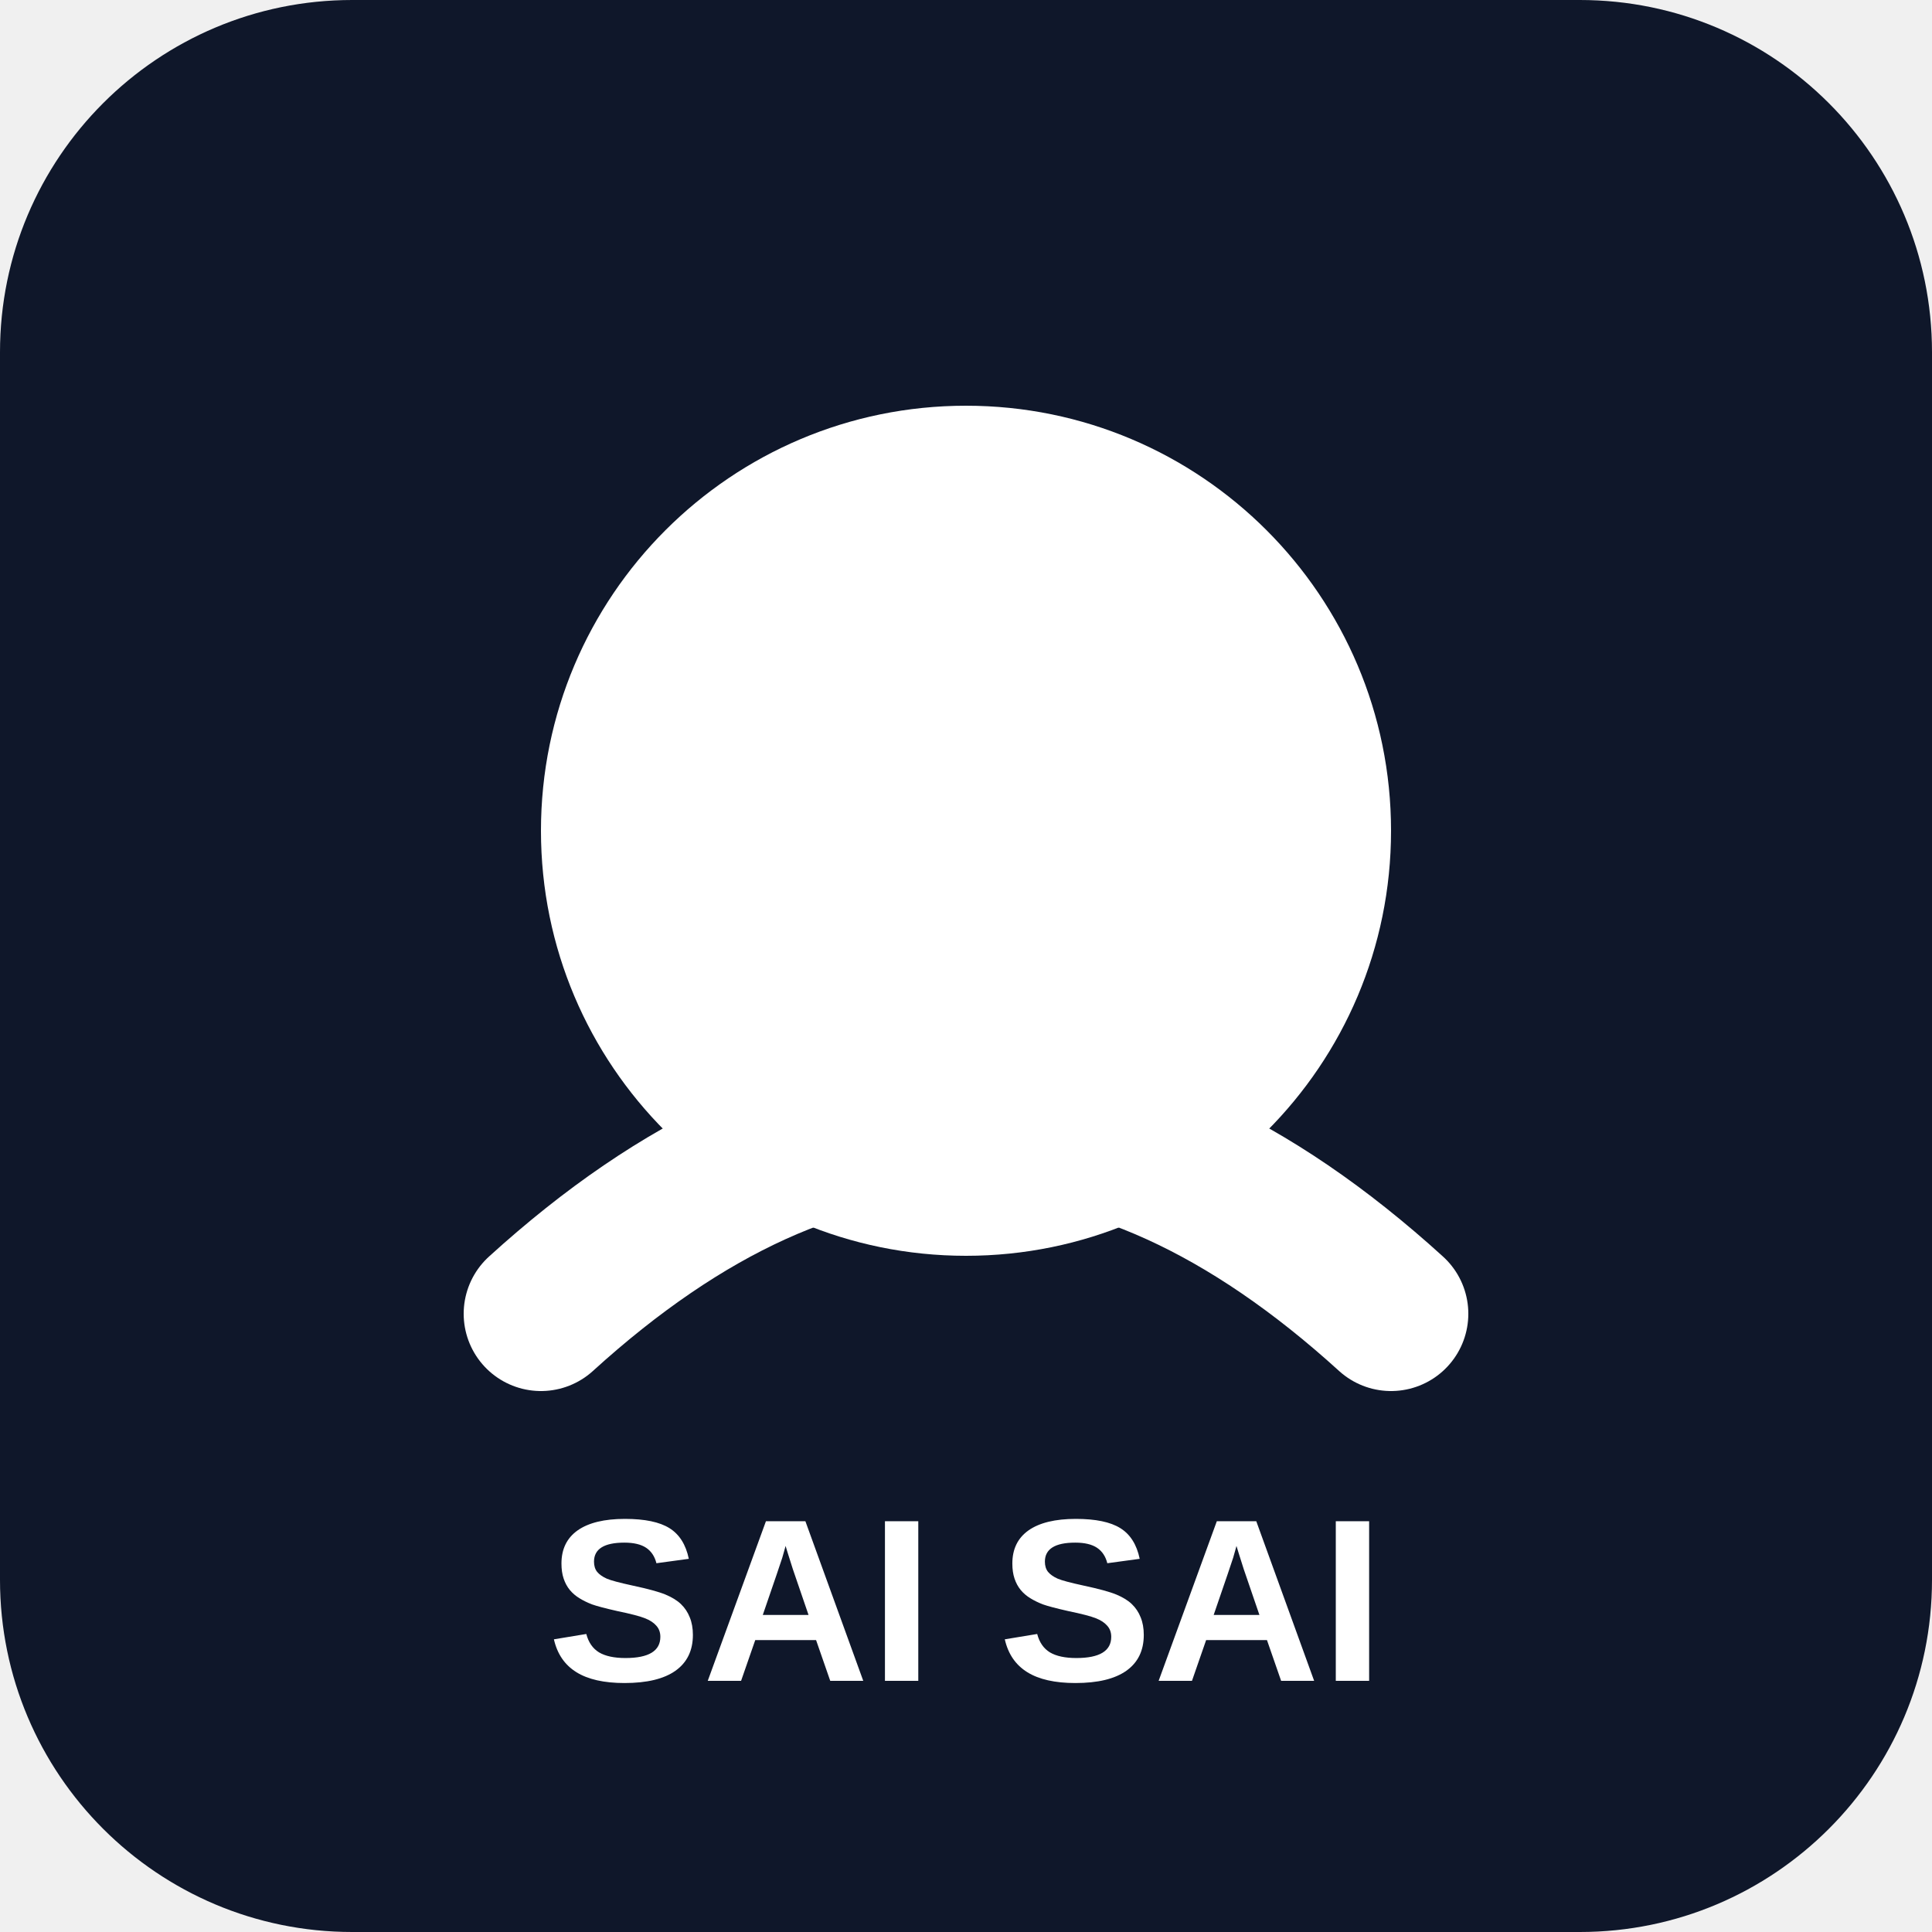
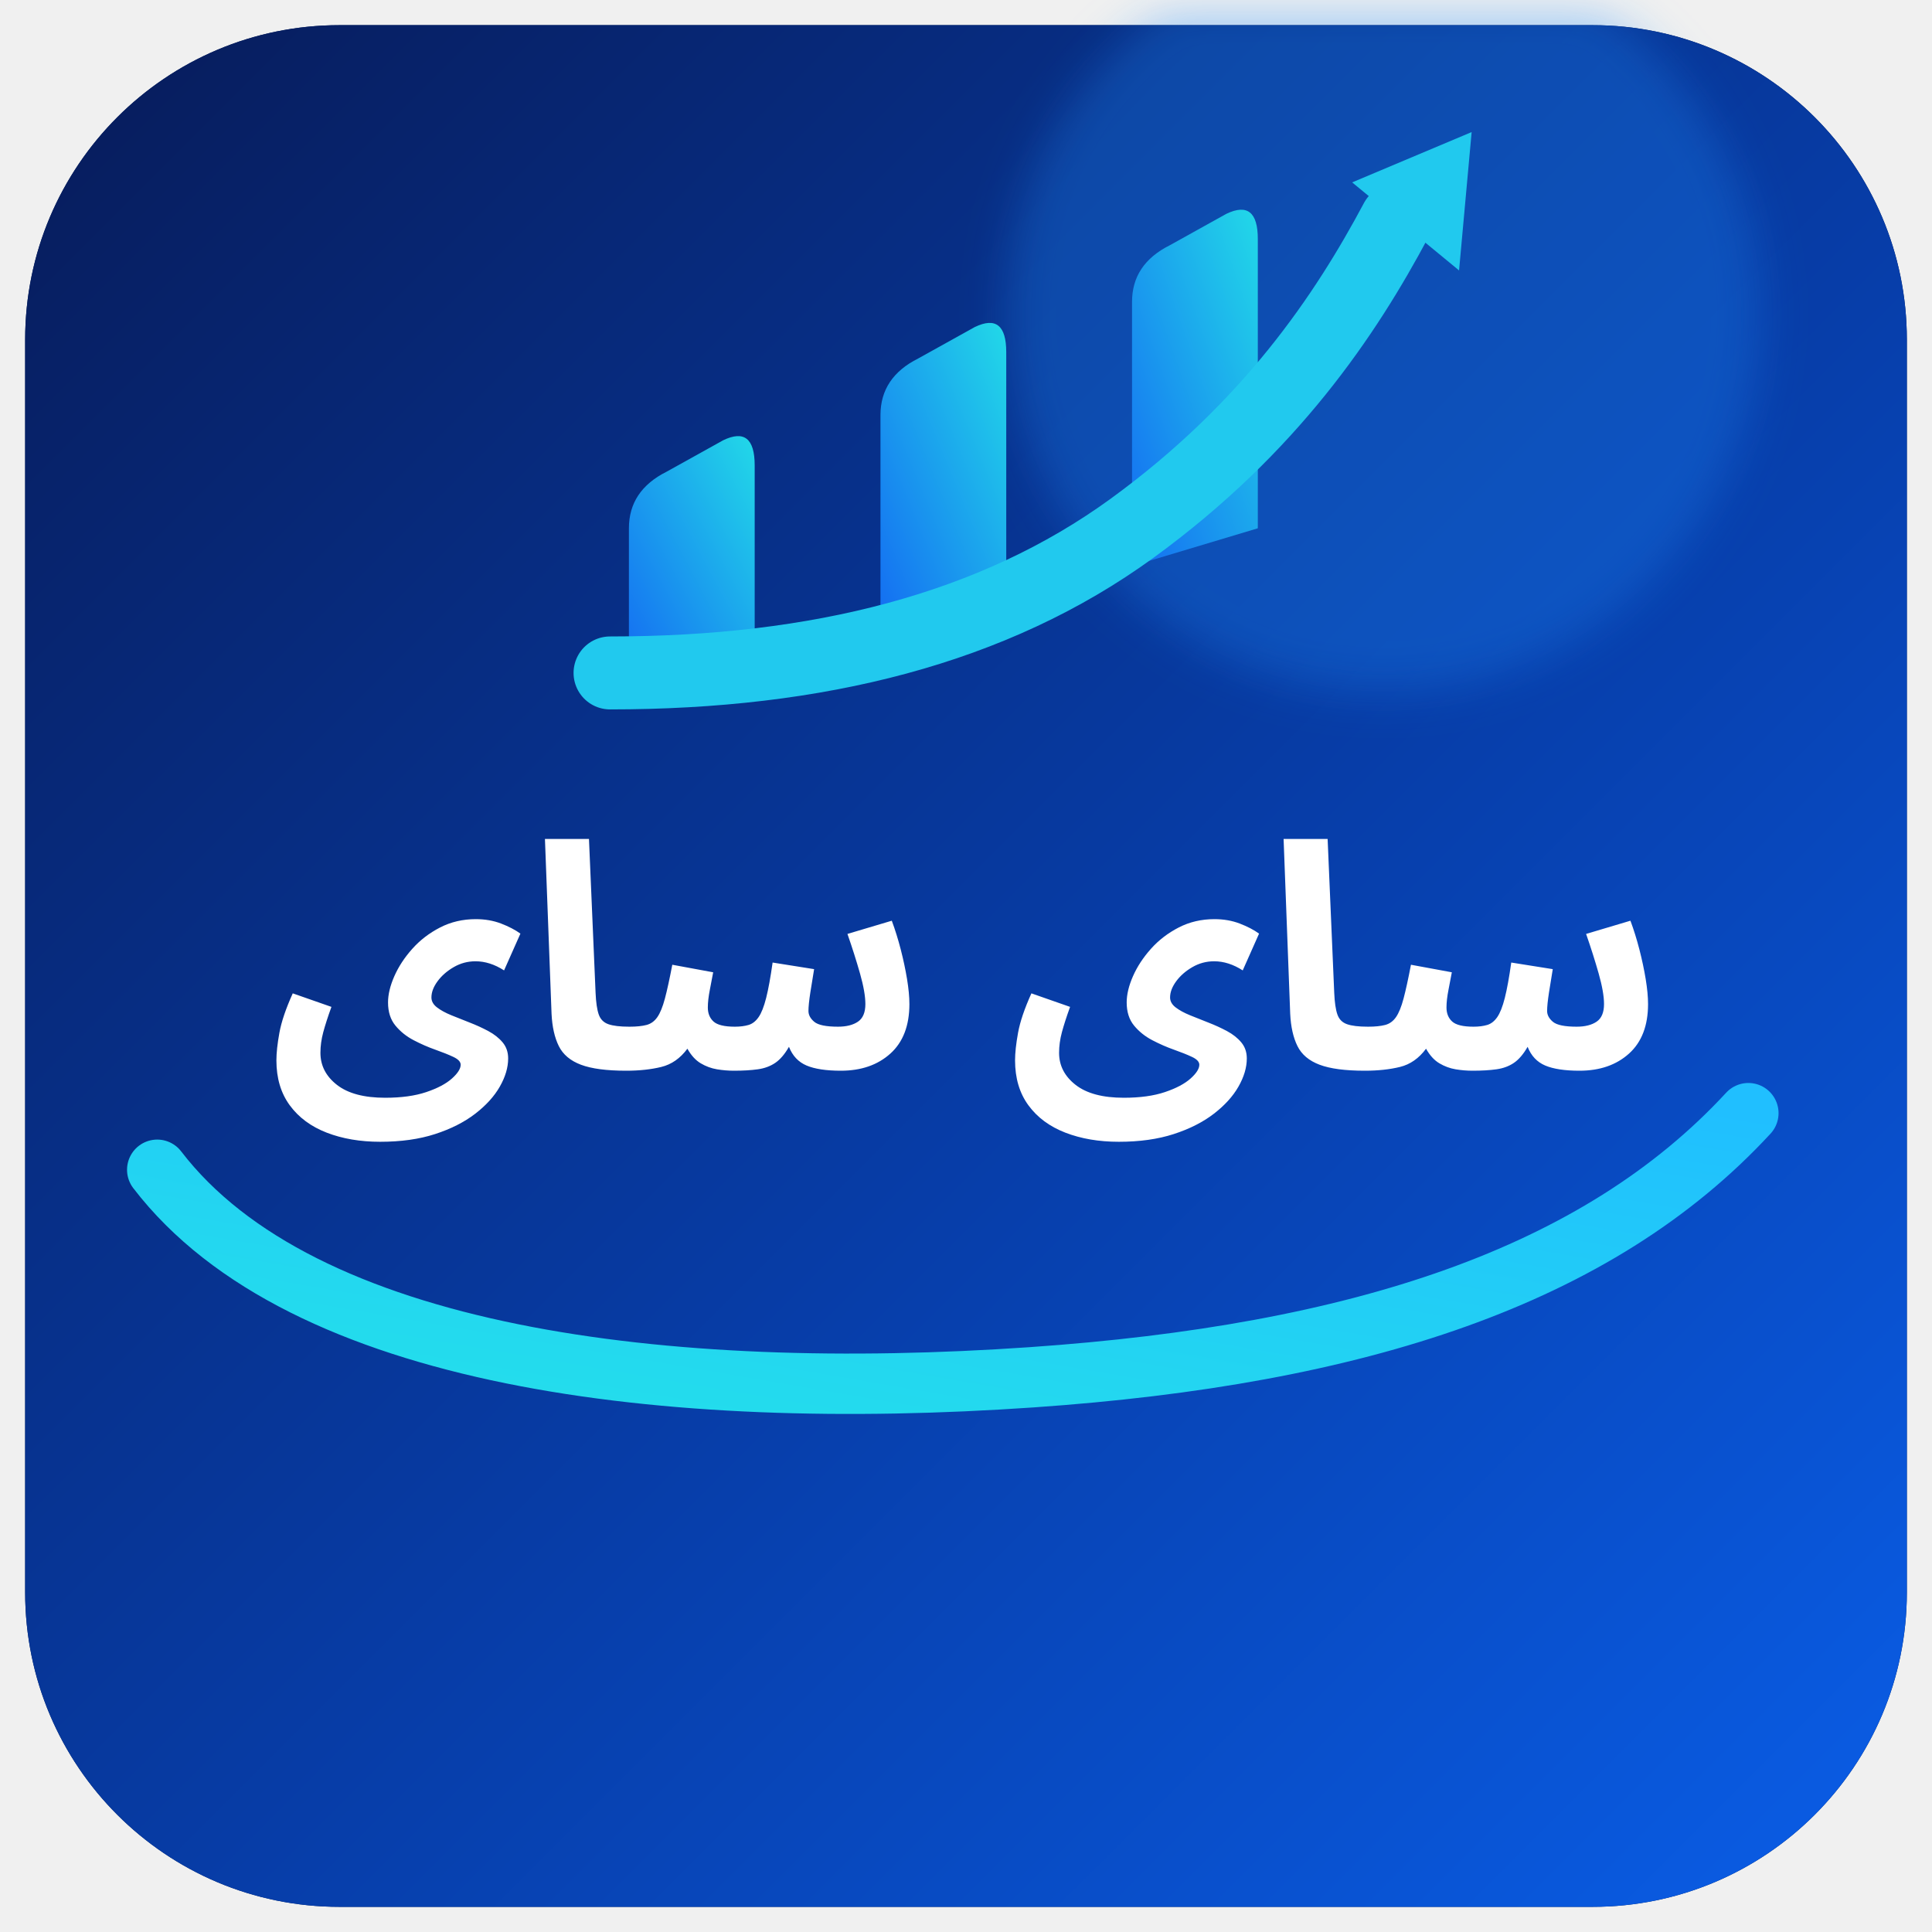
- <svg xmlns="http://www.w3.org/2000/svg" width="192" height="192" viewBox="0 0 192 192">
-   <rect width="192" height="192" rx="35" fill="#0f172a" />
-   <circle cx="96" cy="82.56" r="42.24" fill="#fff" />
-   <path d="M 53.76 130.56 Q 96 92.16 138.24 130.56" fill="none" stroke="#fff" stroke-width="15.36" stroke-linecap="round" />
-   <text x="50%" y="87%" text-anchor="middle" font-family="Arial,sans-serif" font-size="23.04" font-weight="700" fill="#fff">SAI SAI</text>
+ <svg xmlns="http://www.w3.org/2000/svg" width="1536" height="1536" viewBox="0 0 1536 1536">
+   <defs>
+     <linearGradient id="bg" x1="0" y1="0" x2="1" y2="1">
+       <stop offset="0" stop-color="#071b59" />
+       <stop offset=".55" stop-color="#073da8" />
+       <stop offset="1" stop-color="#0a5ee8" />
+     </linearGradient>
+     <linearGradient id="cyan" x1="0" y1="1" x2="1" y2="0">
+       <stop offset="0" stop-color="#24e0ea" />
+       <stop offset="1" stop-color="#20bfff" />
+     </linearGradient>
+     <linearGradient id="bar" x1="0" y1="1" x2="1" y2="0">
+       <stop offset="0" stop-color="#146cf2" />
+       <stop offset="1" stop-color="#22d9e8" />
+     </linearGradient>
+     <filter id="shadow">
+       <feGaussianBlur stdDeviation="18" />
+     </filter>
+   </defs>
+   <rect x="20" y="20" width="1496" height="1496" rx="250" fill="#00184f" />
+   <rect x="20" y="20" width="1496" height="1496" rx="250" fill="url(#bg)" />
+   <g opacity=".28" filter="url(#shadow)">
+     <circle cx="1100" cy="250" r="300" fill="#1c8dff" />
+   </g>
+   <g>
+     <path d="M500 535V420Q500 390 530 375L575 350Q600 338 600 370V520" fill="url(#bar)" />
+     <path d="M700 500V330Q700 300 730 285L775 260Q800 248 800 280V475" fill="url(#bar)" />
+     <path d="M900 450V240Q900 210 930 195L975 170Q1000 158 1000 190V420" fill="url(#bar)" />
+     <path d="M485 535 C650 535 790 500 900 420 C1010 340 1070 250 1110 175" fill="none" stroke="#21c9ee" stroke-width="58" stroke-linecap="round" />
+     <path d="M1075 145 L1170 105 L1160 215 Z" fill="#21c9ee" />
+   </g>
+   <text x="768" y="850" text-anchor="middle" direction="rtl" unicode-bidi="bidi-override" font-family="Noto Sans Arabic, Tahoma, sans-serif" font-size="250" font-weight="800" fill="#fff">سای سای</text>
+   <path d="M125 930 C240 1080 530 1115 820 1095 C1080 1077 1270 1015 1390 885" fill="none" stroke="url(#cyan)" stroke-width="48" stroke-linecap="round" />
</svg>
